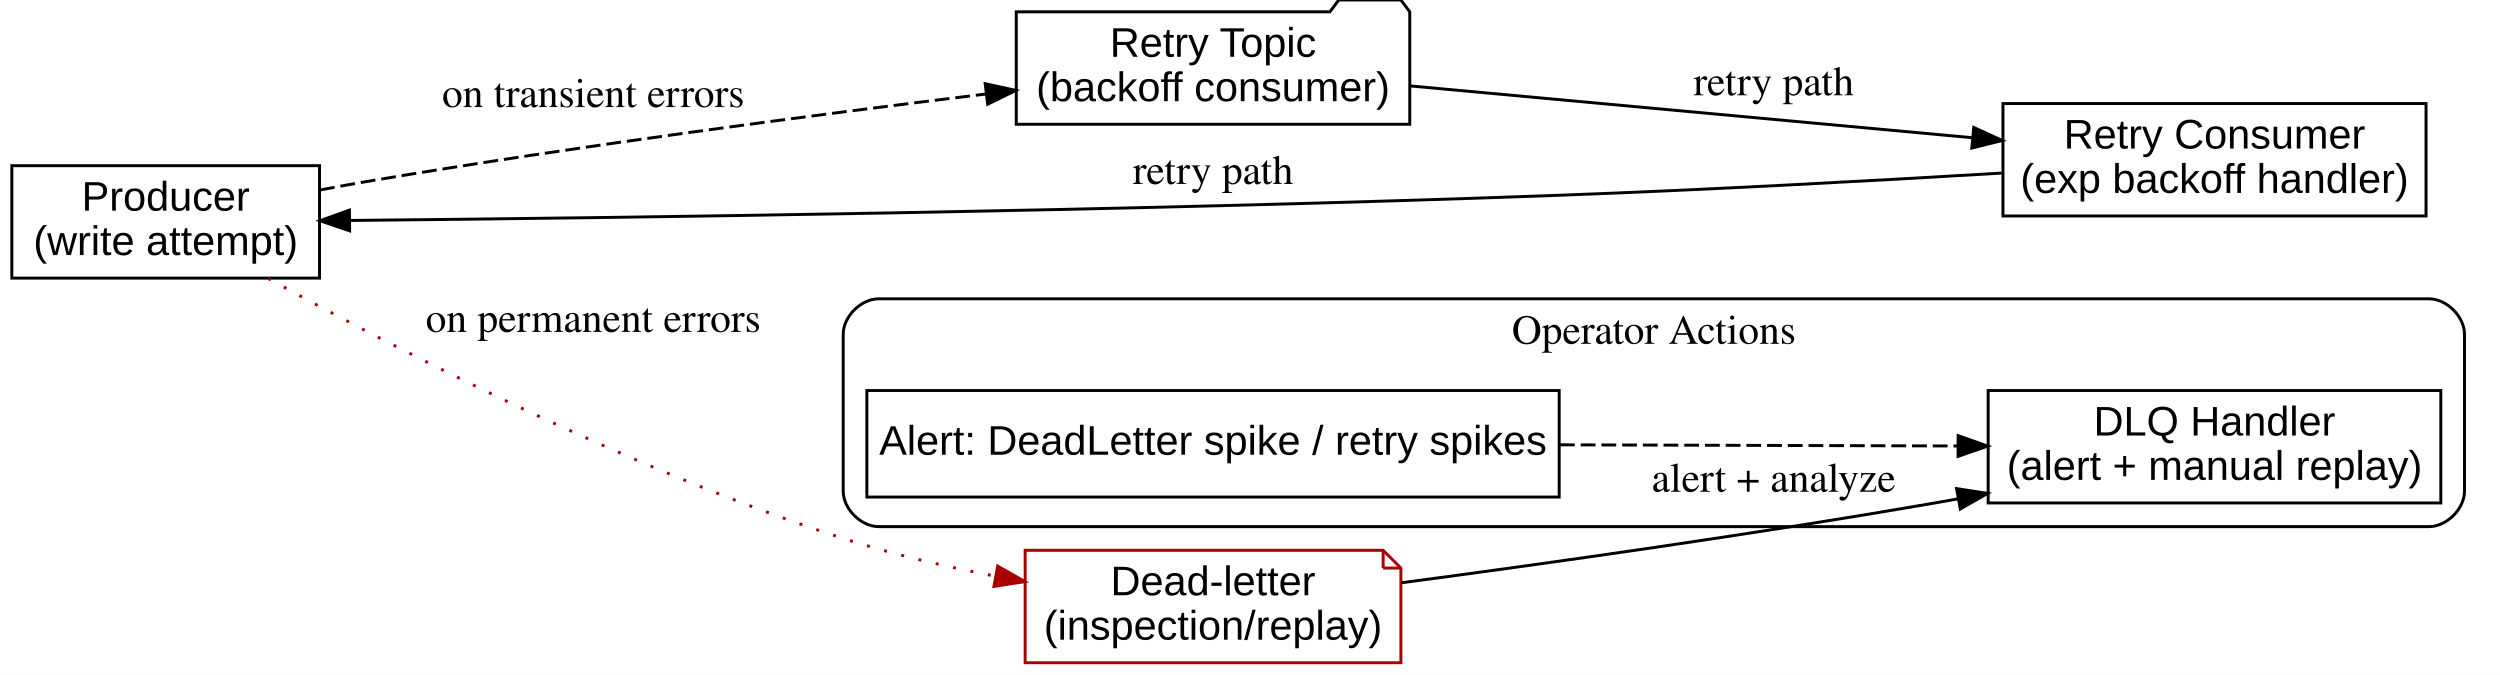
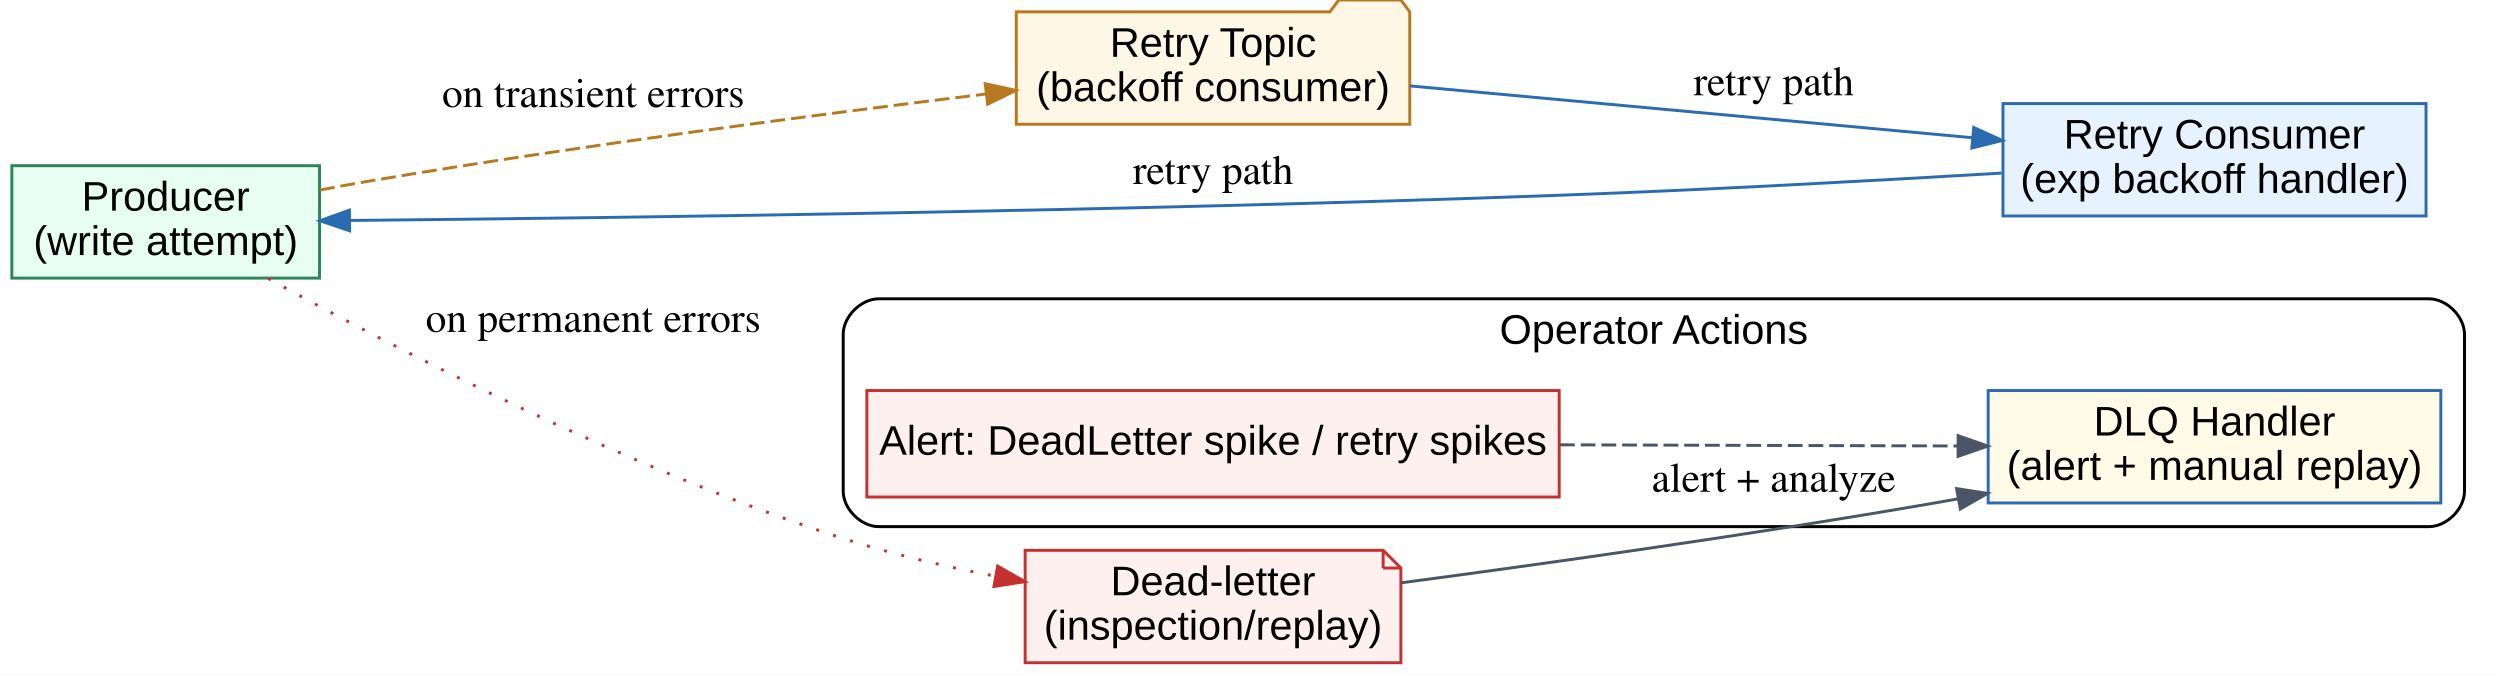
<svg xmlns="http://www.w3.org/2000/svg" width="845pt" height="228pt" viewBox="0.00 0.00 845.00 228.00">
  <g id="graph0" class="graph" transform="scale(1 1) rotate(0) translate(4 224)">
    <polygon fill="white" stroke="transparent" points="-4,4 -4,-224 841,-224 841,4 -4,4" />
    <g id="clust1" class="cluster">
      <path fill="none" stroke="black" d="M293,-46C293,-46 817,-46 817,-46 823,-46 829,-52 829,-58 829,-58 829,-111 829,-111 829,-117 823,-123 817,-123 817,-123 293,-123 293,-123 287,-123 281,-117 281,-111 281,-111 281,-58 281,-58 281,-52 287,-46 293,-46" />
-       <text text-anchor="middle" x="555" y="-107.8" font-family="Times,serif" font-size="14.00">Operator Actions</text>
+       <text text-anchor="middle" x="555" y="-107.8" font-family="Arial" font-size="14.00">Operator Actions</text>
    </g>
    <g id="node1" class="node">
-       <polygon fill="none" stroke="black" points="104,-168 0,-168 0,-130 104,-130 104,-168" />
+       <polygon fill="#e6fff2" stroke="#2f855a" points="104,-168 0,-168 0,-130 104,-130 104,-168" />
      <text text-anchor="middle" x="52" y="-152.8" font-family="Arial" font-size="14.00">Producer</text>
      <text text-anchor="middle" x="52" y="-137.8" font-family="Arial" font-size="14.00">(write attempt)</text>
    </g>
    <g id="node2" class="node">
-       <polygon fill="none" stroke="black" points="472.5,-220 469.5,-224 448.5,-224 445.5,-220 339.5,-220 339.5,-182 472.5,-182 472.5,-220" />
+       <polygon fill="#fff7e6" stroke="#b7791f" points="472.5,-220 469.5,-224 448.5,-224 445.5,-220 339.5,-220 339.5,-182 472.5,-182 472.5,-220" />
      <text text-anchor="middle" x="406" y="-204.8" font-family="Arial" font-size="14.00">Retry Topic</text>
      <text text-anchor="middle" x="406" y="-189.8" font-family="Arial" font-size="14.00">(backoff consumer)</text>
    </g>
    <g id="edge1" class="edge">
-       <path fill="none" stroke="black" stroke-dasharray="5,2" d="M104.17,-159.78C110.17,-160.92 116.21,-162.03 122,-163 191.98,-174.78 272.19,-185.27 329.31,-192.23" />
-       <polygon fill="black" stroke="black" points="328.99,-195.71 339.34,-193.44 329.83,-188.77 328.99,-195.71" />
+       <path fill="none" stroke="#b7791f" stroke-dasharray="5,2" d="M104.17,-159.78C110.17,-160.92 116.21,-162.03 122,-163 191.98,-174.78 272.19,-185.27 329.31,-192.23" />
+       <polygon fill="#b7791f" stroke="#b7791f" points="328.99,-195.71 339.34,-193.44 329.83,-188.77 328.99,-195.71" />
      <text text-anchor="middle" x="196.5" y="-187.8" font-family="Times,serif" font-size="14.00">on transient errors</text>
    </g>
    <g id="node3" class="node">
-       <polygon fill="none" stroke="#aa0000" points="463.5,-38 342.5,-38 342.5,0 469.5,0 469.5,-32 463.5,-38" />
-       <polyline fill="none" stroke="#aa0000" points="463.5,-38 463.5,-32 " />
-       <polyline fill="none" stroke="#aa0000" points="469.5,-32 463.5,-32 " />
+       <polygon fill="#fff0f0" stroke="#c53030" points="463.5,-38 342.5,-38 342.5,0 469.5,0 469.5,-32 463.5,-38" />
+       <polyline fill="none" stroke="#c53030" points="463.5,-38 463.5,-32 " />
+       <polyline fill="none" stroke="#c53030" points="469.5,-32 463.5,-32 " />
      <text text-anchor="middle" x="406" y="-22.8" font-family="Arial" font-size="14.00">Dead-letter</text>
      <text text-anchor="middle" x="406" y="-7.8" font-family="Arial" font-size="14.00">(inspection/replay)</text>
    </g>
    <g id="edge2" class="edge">
-       <path fill="none" stroke="#aa0000" stroke-dasharray="1,5" d="M86.65,-129.85C130.18,-105.88 208.99,-65.15 281,-42 297.38,-36.73 315.39,-32.53 332.48,-29.24" />
-       <polygon fill="#aa0000" stroke="#aa0000" points="333.22,-32.66 342.42,-27.41 331.95,-25.78 333.22,-32.66" />
+       <path fill="none" stroke="#c53030" stroke-dasharray="1,5" d="M86.65,-129.85C130.18,-105.88 208.99,-65.15 281,-42 297.38,-36.73 315.39,-32.53 332.48,-29.24" />
+       <polygon fill="#c53030" stroke="#c53030" points="333.22,-32.66 342.42,-27.41 331.95,-25.78 333.22,-32.66" />
      <text text-anchor="middle" x="196.5" y="-111.8" font-family="Times,serif" font-size="14.00">on permanent errors</text>
    </g>
    <g id="node4" class="node">
-       <polygon fill="none" stroke="black" points="816,-189 673,-189 673,-151 816,-151 816,-189" />
+       <polygon fill="#e6f2ff" stroke="#2b6cb0" points="816,-189 673,-189 673,-151 816,-151 816,-189" />
      <text text-anchor="middle" x="744.5" y="-173.8" font-family="Arial" font-size="14.00">Retry Consumer</text>
      <text text-anchor="middle" x="744.5" y="-158.8" font-family="Arial" font-size="14.00">(exp backoff handler)</text>
    </g>
    <g id="edge3" class="edge">
-       <path fill="none" stroke="black" d="M472.68,-194.95C526.99,-189.95 604.36,-182.82 662.5,-177.46" />
-       <polygon fill="black" stroke="black" points="663.12,-180.92 672.76,-176.52 662.48,-173.95 663.12,-180.92" />
+       <path fill="none" stroke="#2b6cb0" d="M472.68,-194.95C526.99,-189.95 604.36,-182.82 662.5,-177.46" />
+       <polygon fill="#2b6cb0" stroke="#2b6cb0" points="663.12,-180.92 672.76,-176.52 662.48,-173.95 663.12,-180.92" />
      <text text-anchor="middle" x="595.5" y="-191.8" font-family="Times,serif" font-size="14.00">retry path</text>
    </g>
    <g id="node5" class="node">
-       <polygon fill="none" stroke="black" points="821,-92 668,-92 668,-54 821,-54 821,-92" />
+       <polygon fill="#fffbe6" stroke="#2b6cb0" points="821,-92 668,-92 668,-54 821,-54 821,-92" />
      <text text-anchor="middle" x="744.5" y="-76.8" font-family="Arial" font-size="14.00">DLQ Handler</text>
      <text text-anchor="middle" x="744.5" y="-61.8" font-family="Arial" font-size="14.00">(alert + manual replay)</text>
    </g>
    <g id="edge5" class="edge">
-       <path fill="none" stroke="black" d="M469.58,-27.01C518.75,-33.54 588.9,-43.4 650,-54 652.53,-54.44 655.11,-54.9 657.7,-55.37" />
-       <polygon fill="black" stroke="black" points="657.32,-58.85 667.79,-57.23 658.59,-51.97 657.32,-58.85" />
+       <path fill="none" stroke="#4a5568" d="M469.58,-27.01C518.75,-33.54 588.9,-43.4 650,-54 652.53,-54.44 655.11,-54.9 657.7,-55.37" />
+       <polygon fill="#4a5568" stroke="#4a5568" points="657.32,-58.85 667.79,-57.23 658.59,-51.97 657.32,-58.85" />
      <text text-anchor="middle" x="595.5" y="-57.8" font-family="Times,serif" font-size="14.00">alert + analyze</text>
    </g>
    <g id="edge4" class="edge">
-       <path fill="none" stroke="black" d="M672.53,-165.5C629.32,-162.92 573,-159.84 523,-158 376.49,-152.61 204.17,-150.35 114.4,-149.49" />
-       <polygon fill="black" stroke="black" points="114.17,-145.98 104.13,-149.39 114.1,-152.98 114.17,-145.98" />
+       <path fill="none" stroke="#2b6cb0" d="M672.53,-165.5C629.32,-162.92 573,-159.84 523,-158 376.49,-152.61 204.17,-150.35 114.4,-149.49" />
+       <polygon fill="#2b6cb0" stroke="#2b6cb0" points="114.17,-145.98 104.13,-149.39 114.1,-152.98 114.17,-145.98" />
      <text text-anchor="middle" x="406" y="-161.8" font-family="Times,serif" font-size="14.00">retry path</text>
    </g>
    <g id="node6" class="node">
-       <polygon fill="none" stroke="black" points="523,-92 289,-92 289,-56 523,-56 523,-92" />
+       <polygon fill="#fff0f0" stroke="#c53030" points="523,-92 289,-92 289,-56 523,-56 523,-92" />
      <text text-anchor="middle" x="406" y="-70.3" font-family="Arial" font-size="14.00">Alert: DeadLetter spike / retry spikes</text>
    </g>
    <g id="edge6" class="edge">
-       <path fill="none" stroke="black" stroke-dasharray="5,2" d="M523.28,-73.65C567.41,-73.52 616.83,-73.38 657.66,-73.26" />
-       <polygon fill="black" stroke="black" points="657.85,-76.75 667.84,-73.22 657.83,-69.75 657.85,-76.75" />
+       <path fill="none" stroke="#4a5568" stroke-dasharray="5,2" d="M523.28,-73.65C567.41,-73.52 616.83,-73.38 657.66,-73.26" />
+       <polygon fill="#4a5568" stroke="#4a5568" points="657.85,-76.75 667.84,-73.22 657.83,-69.75 657.85,-76.75" />
    </g>
  </g>
</svg>
